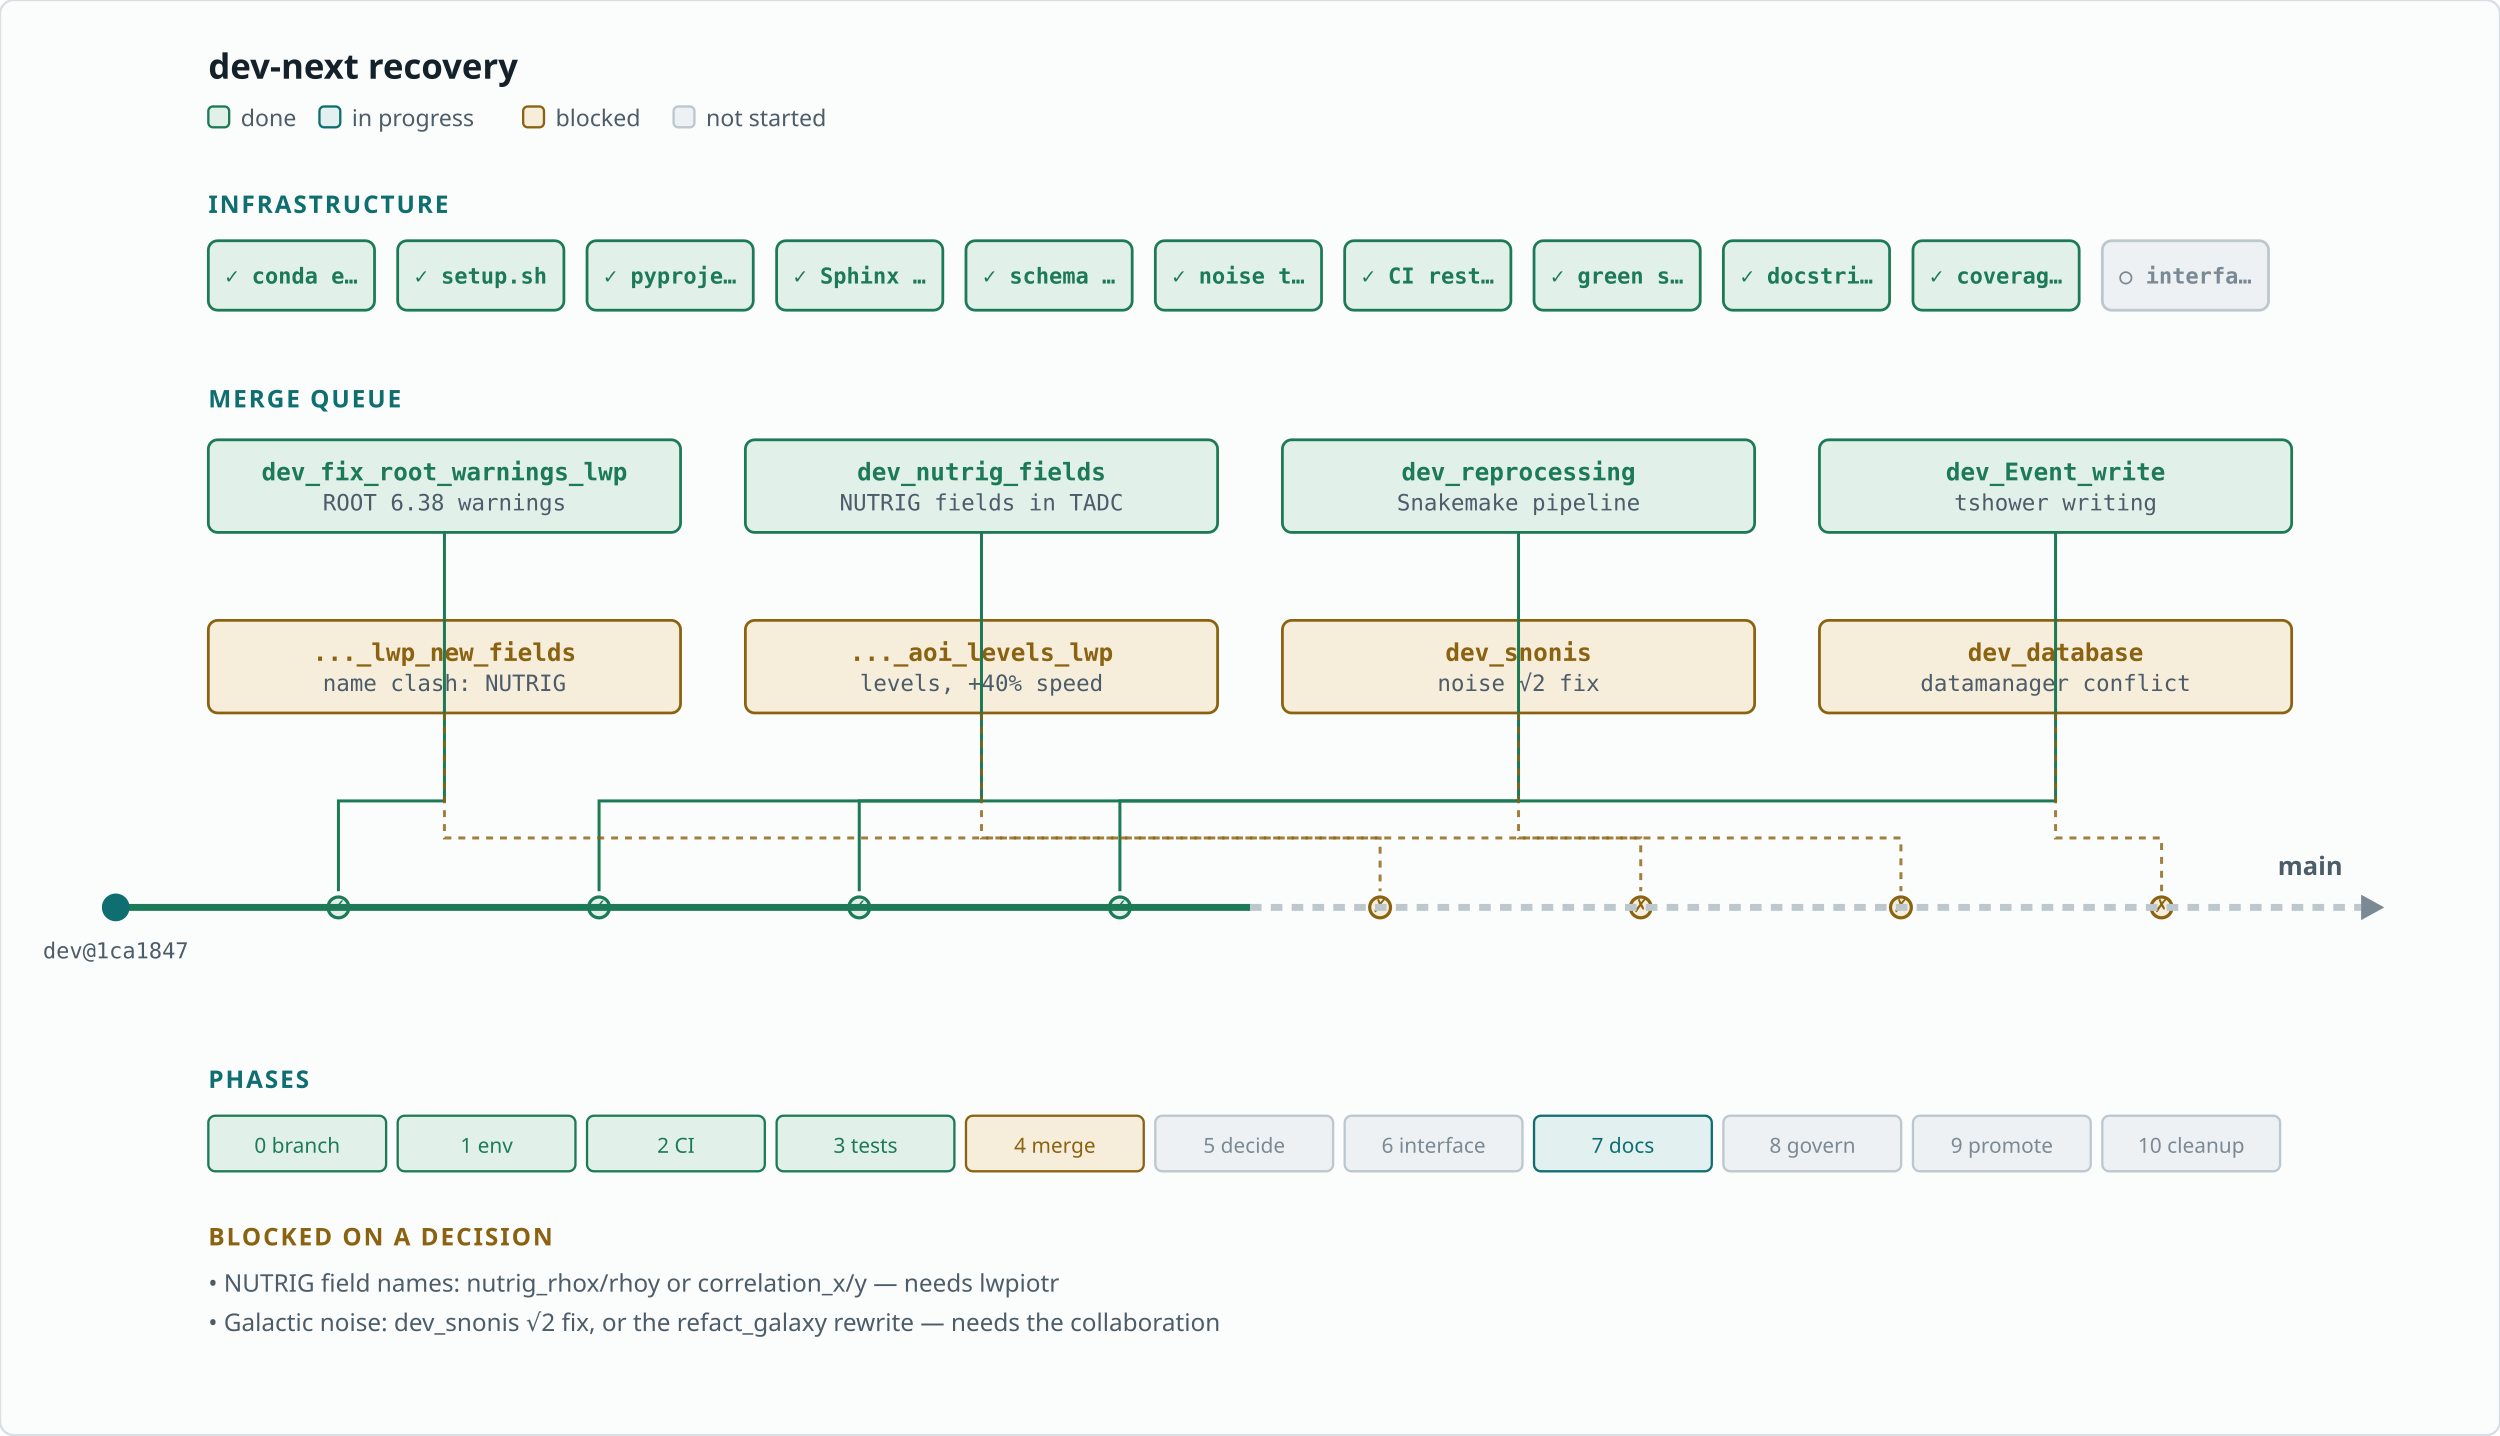
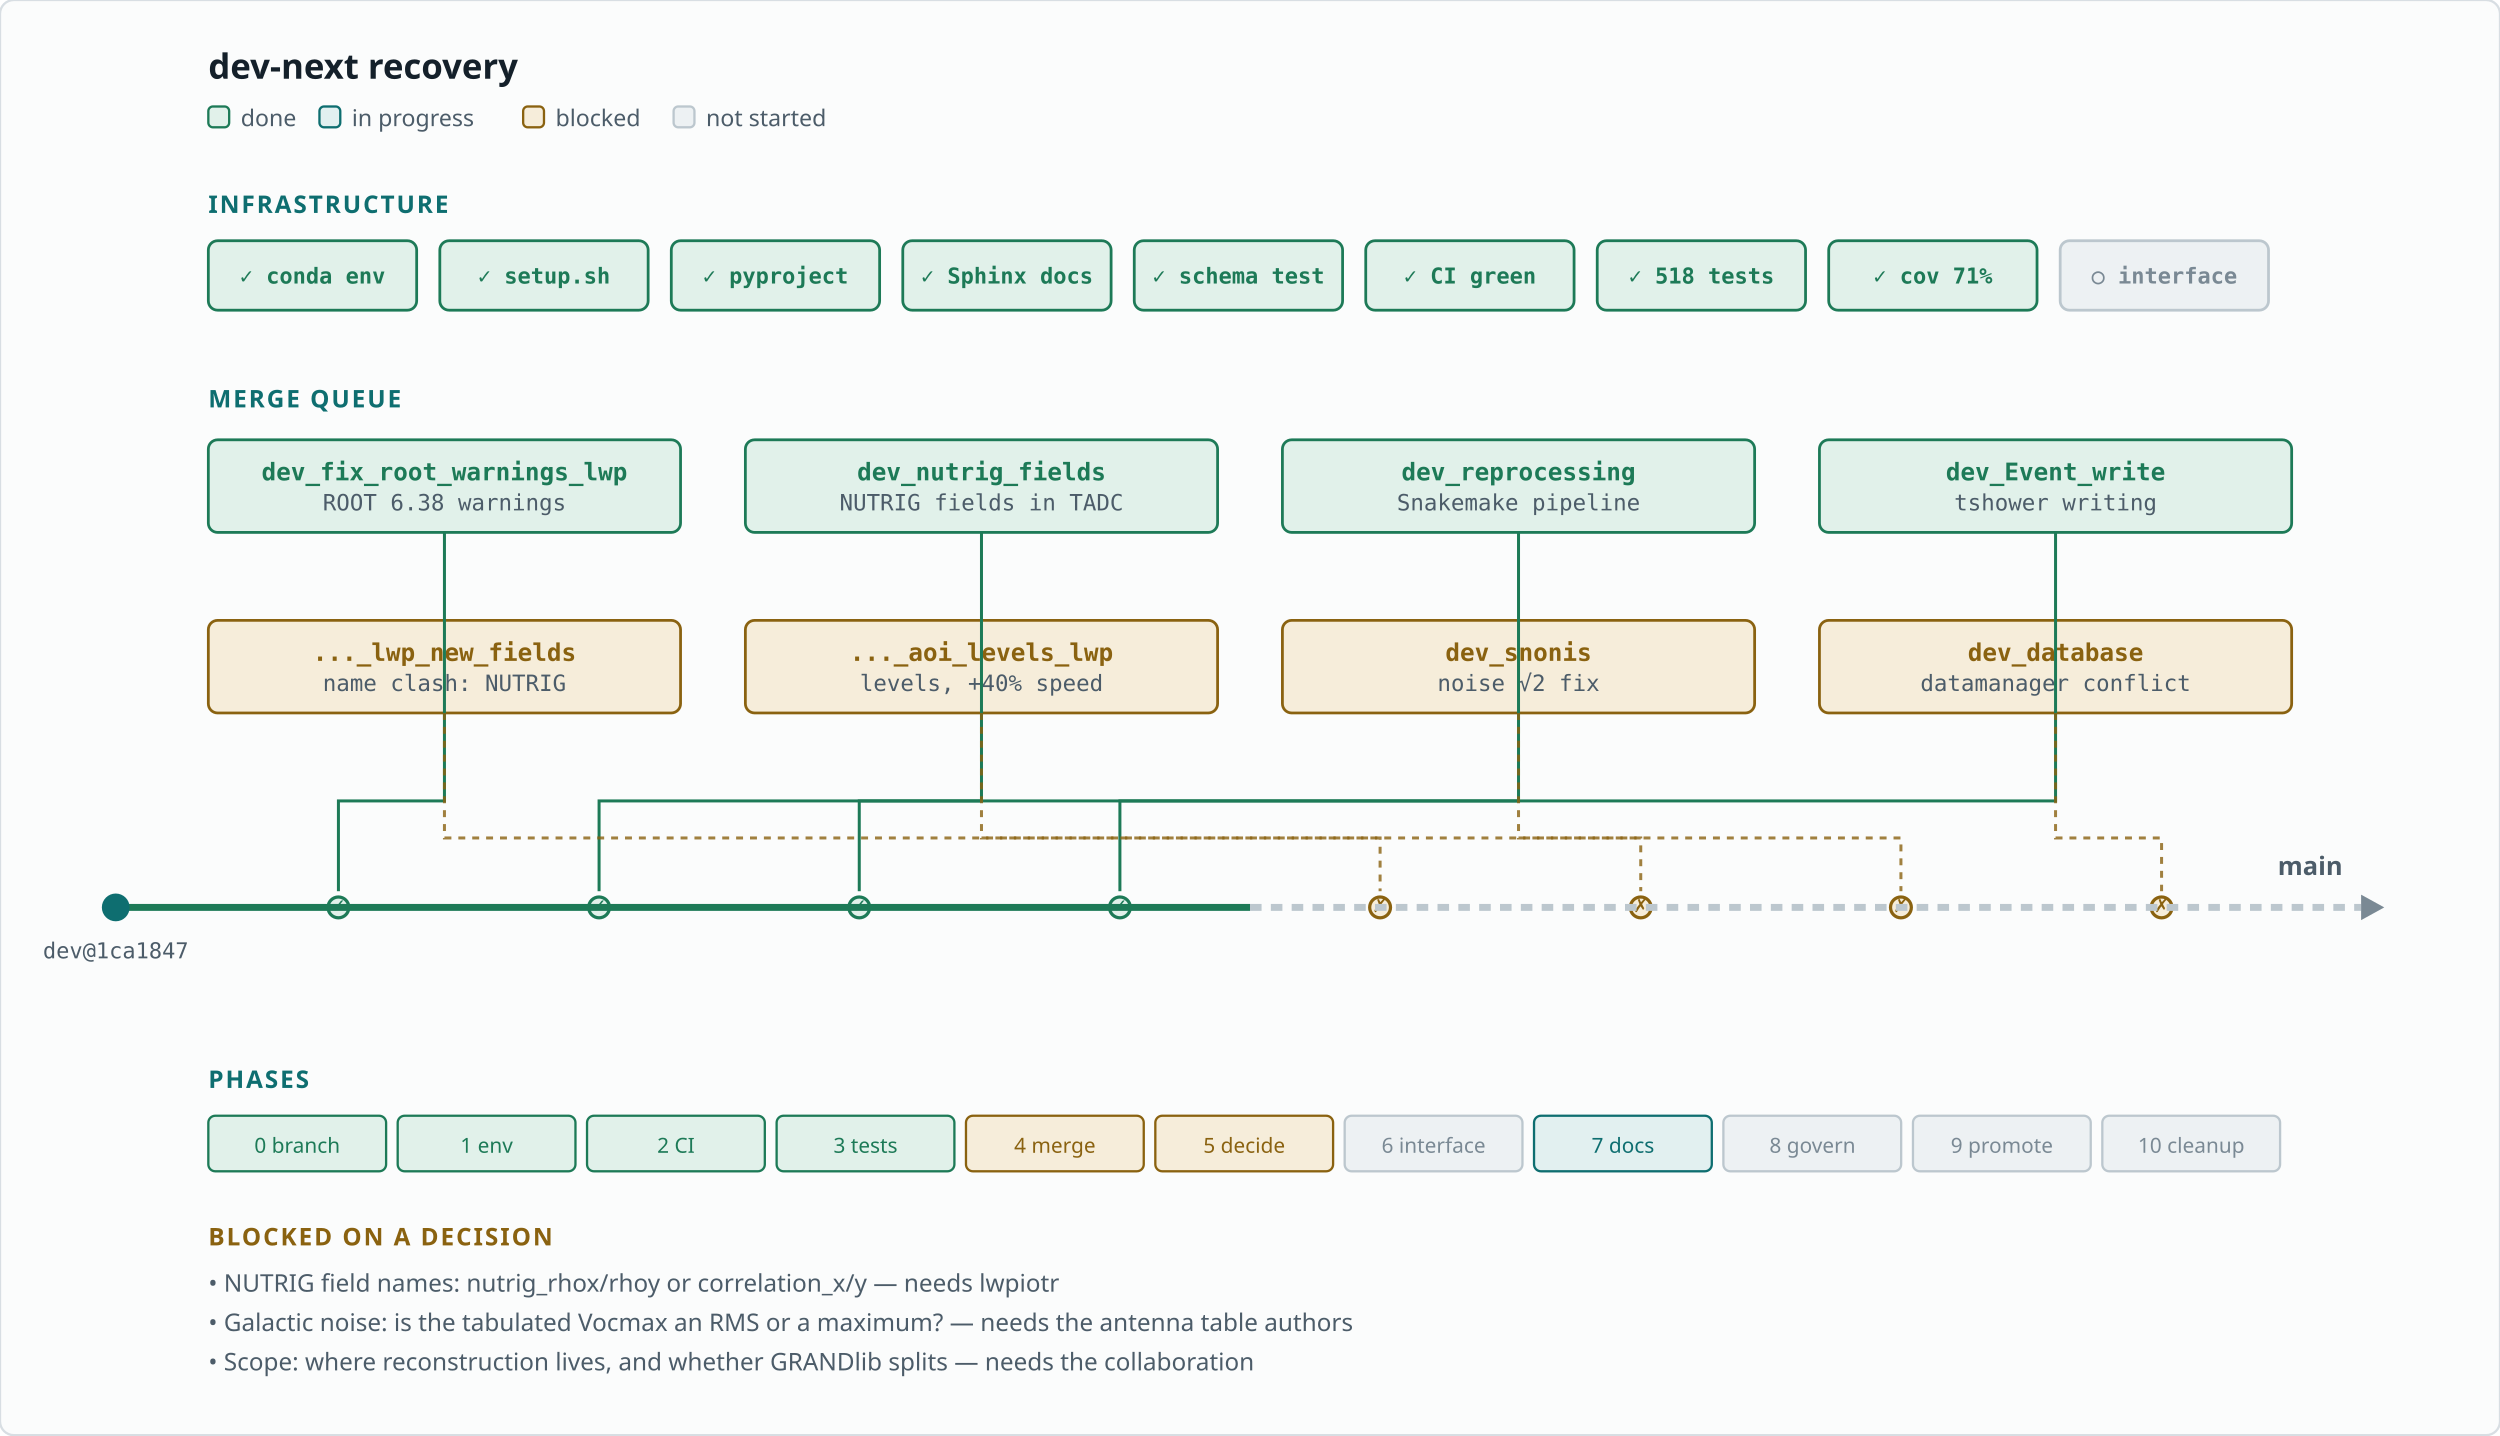
<svg xmlns="http://www.w3.org/2000/svg" viewBox="0 0 1080 620" width="100%" font-family="IBM Plex Sans, sans-serif">
  <rect width="1080" height="620" rx="6" fill="#FBFCFC" stroke="#D8DEE3" />
  <text x="90" y="34" font-size="15" font-weight="600" fill="#14202A">dev-next recovery</text>
  <rect x="90" y="46" width="9" height="9" rx="2" fill="#E1F1EA" stroke="#1D7A57" />
  <text x="104" y="54.5" font-size="10" fill="#4C5C69">done</text>
  <rect x="138" y="46" width="9" height="9" rx="2" fill="#E2F0F0" stroke="#0E6E70" />
  <text x="152" y="54.5" font-size="10" fill="#4C5C69">in progress</text>
  <rect x="226" y="46" width="9" height="9" rx="2" fill="#F6EDDA" stroke="#8A6210" />
  <text x="240" y="54.5" font-size="10" fill="#4C5C69">blocked</text>
  <rect x="291" y="46" width="9" height="9" rx="2" fill="#EDF1F3" stroke="#BCC7CE" />
  <text x="305" y="54.5" font-size="10" fill="#4C5C69">not started</text>
  <text x="90" y="92" font-size="10.5" font-weight="600" fill="#0E6E70" letter-spacing="0.08em">INFRASTRUCTURE</text>
-   <rect x="90.0" y="104.0" width="71.8" height="30.0" rx="4" fill="#E1F1EA" stroke="#1D7A57" stroke-width="1.2" />
-   <text x="125.9" y="122.5" font-family="IBM Plex Mono, monospace" font-size="9.5" font-weight="600" fill="#1D7A57" text-anchor="middle">✓ conda e…</text>
-   <rect x="171.8" y="104.0" width="71.8" height="30.0" rx="4" fill="#E1F1EA" stroke="#1D7A57" stroke-width="1.2" />
-   <text x="207.7" y="122.5" font-family="IBM Plex Mono, monospace" font-size="9.5" font-weight="600" fill="#1D7A57" text-anchor="middle">✓ setup.sh</text>
-   <rect x="253.6" y="104.0" width="71.8" height="30.0" rx="4" fill="#E1F1EA" stroke="#1D7A57" stroke-width="1.2" />
-   <text x="289.5" y="122.5" font-family="IBM Plex Mono, monospace" font-size="9.5" font-weight="600" fill="#1D7A57" text-anchor="middle">✓ pyproje…</text>
-   <rect x="335.5" y="104.0" width="71.8" height="30.0" rx="4" fill="#E1F1EA" stroke="#1D7A57" stroke-width="1.2" />
-   <text x="371.4" y="122.5" font-family="IBM Plex Mono, monospace" font-size="9.5" font-weight="600" fill="#1D7A57" text-anchor="middle">✓ Sphinx …</text>
-   <rect x="417.3" y="104.0" width="71.8" height="30.0" rx="4" fill="#E1F1EA" stroke="#1D7A57" stroke-width="1.2" />
-   <text x="453.2" y="122.5" font-family="IBM Plex Mono, monospace" font-size="9.5" font-weight="600" fill="#1D7A57" text-anchor="middle">✓ schema …</text>
-   <rect x="499.1" y="104.0" width="71.8" height="30.0" rx="4" fill="#E1F1EA" stroke="#1D7A57" stroke-width="1.2" />
-   <text x="535.0" y="122.5" font-family="IBM Plex Mono, monospace" font-size="9.5" font-weight="600" fill="#1D7A57" text-anchor="middle">✓ noise t…</text>
-   <rect x="580.9" y="104.0" width="71.8" height="30.0" rx="4" fill="#E1F1EA" stroke="#1D7A57" stroke-width="1.2" />
-   <text x="616.8" y="122.5" font-family="IBM Plex Mono, monospace" font-size="9.5" font-weight="600" fill="#1D7A57" text-anchor="middle">✓ CI rest…</text>
-   <rect x="662.7" y="104.0" width="71.8" height="30.0" rx="4" fill="#E1F1EA" stroke="#1D7A57" stroke-width="1.2" />
-   <text x="698.6" y="122.5" font-family="IBM Plex Mono, monospace" font-size="9.5" font-weight="600" fill="#1D7A57" text-anchor="middle">✓ green s…</text>
-   <rect x="744.5" y="104.0" width="71.8" height="30.0" rx="4" fill="#E1F1EA" stroke="#1D7A57" stroke-width="1.2" />
-   <text x="780.5" y="122.5" font-family="IBM Plex Mono, monospace" font-size="9.5" font-weight="600" fill="#1D7A57" text-anchor="middle">✓ docstri…</text>
-   <rect x="826.4" y="104.0" width="71.8" height="30.0" rx="4" fill="#E1F1EA" stroke="#1D7A57" stroke-width="1.2" />
-   <text x="862.3" y="122.5" font-family="IBM Plex Mono, monospace" font-size="9.5" font-weight="600" fill="#1D7A57" text-anchor="middle">✓ coverag…</text>
-   <rect x="908.2" y="104.0" width="71.8" height="30.0" rx="4" fill="#EDF1F3" stroke="#BCC7CE" stroke-width="1.2" />
-   <text x="944.1" y="122.5" font-family="IBM Plex Mono, monospace" font-size="9.5" font-weight="600" fill="#7A8994" text-anchor="middle">○ interfa…</text>
+   <rect x="90.0" y="104.0" width="90.0" height="30.0" rx="4" fill="#E1F1EA" stroke="#1D7A57" stroke-width="1.2" />
+   <text x="135.0" y="122.5" font-family="IBM Plex Mono, monospace" font-size="9.5" font-weight="600" fill="#1D7A57" text-anchor="middle">✓ conda env</text>
+   <rect x="190.0" y="104.0" width="90.0" height="30.0" rx="4" fill="#E1F1EA" stroke="#1D7A57" stroke-width="1.2" />
+   <text x="235.0" y="122.5" font-family="IBM Plex Mono, monospace" font-size="9.5" font-weight="600" fill="#1D7A57" text-anchor="middle">✓ setup.sh</text>
+   <rect x="290.0" y="104.0" width="90.0" height="30.0" rx="4" fill="#E1F1EA" stroke="#1D7A57" stroke-width="1.2" />
+   <text x="335.0" y="122.5" font-family="IBM Plex Mono, monospace" font-size="9.5" font-weight="600" fill="#1D7A57" text-anchor="middle">✓ pyproject</text>
+   <rect x="390.0" y="104.0" width="90.0" height="30.0" rx="4" fill="#E1F1EA" stroke="#1D7A57" stroke-width="1.2" />
+   <text x="435.0" y="122.5" font-family="IBM Plex Mono, monospace" font-size="9.5" font-weight="600" fill="#1D7A57" text-anchor="middle">✓ Sphinx docs</text>
+   <rect x="490.0" y="104.0" width="90.0" height="30.0" rx="4" fill="#E1F1EA" stroke="#1D7A57" stroke-width="1.2" />
+   <text x="535.0" y="122.5" font-family="IBM Plex Mono, monospace" font-size="9.5" font-weight="600" fill="#1D7A57" text-anchor="middle">✓ schema test</text>
+   <rect x="590.0" y="104.0" width="90.0" height="30.0" rx="4" fill="#E1F1EA" stroke="#1D7A57" stroke-width="1.2" />
+   <text x="635.0" y="122.5" font-family="IBM Plex Mono, monospace" font-size="9.5" font-weight="600" fill="#1D7A57" text-anchor="middle">✓ CI green</text>
+   <rect x="690.0" y="104.0" width="90.0" height="30.0" rx="4" fill="#E1F1EA" stroke="#1D7A57" stroke-width="1.2" />
+   <text x="735.0" y="122.5" font-family="IBM Plex Mono, monospace" font-size="9.5" font-weight="600" fill="#1D7A57" text-anchor="middle">✓ 518 tests</text>
+   <rect x="790.0" y="104.0" width="90.0" height="30.0" rx="4" fill="#E1F1EA" stroke="#1D7A57" stroke-width="1.2" />
+   <text x="835.0" y="122.5" font-family="IBM Plex Mono, monospace" font-size="9.5" font-weight="600" fill="#1D7A57" text-anchor="middle">✓ cov 71%</text>
+   <rect x="890.0" y="104.0" width="90.0" height="30.0" rx="4" fill="#EDF1F3" stroke="#BCC7CE" stroke-width="1.2" />
+   <text x="935.0" y="122.5" font-family="IBM Plex Mono, monospace" font-size="9.5" font-weight="600" fill="#7A8994" text-anchor="middle">○ interface</text>
  <text x="90" y="176" font-size="10.5" font-weight="600" fill="#0E6E70" letter-spacing="0.08em">MERGE QUEUE</text>
  <rect x="90.0" y="190.0" width="204.0" height="40.0" rx="4" fill="#E1F1EA" stroke="#1D7A57" stroke-width="1.2" />
  <text x="192.0" y="207.5" font-family="IBM Plex Mono, monospace" font-size="10.5" font-weight="600" fill="#1D7A57" text-anchor="middle">dev_fix_root_warnings_lwp</text>
  <text x="192.0" y="220.5" font-family="IBM Plex Mono, monospace" font-size="9.7" font-weight="400" fill="#4C5C69" text-anchor="middle">ROOT 6.38 warnings</text>
  <rect x="322.0" y="190.0" width="204.0" height="40.0" rx="4" fill="#E1F1EA" stroke="#1D7A57" stroke-width="1.2" />
  <text x="424.0" y="207.5" font-family="IBM Plex Mono, monospace" font-size="10.5" font-weight="600" fill="#1D7A57" text-anchor="middle">dev_nutrig_fields</text>
  <text x="424.0" y="220.5" font-family="IBM Plex Mono, monospace" font-size="9.7" font-weight="400" fill="#4C5C69" text-anchor="middle">NUTRIG fields in TADC</text>
  <rect x="554.0" y="190.0" width="204.0" height="40.0" rx="4" fill="#E1F1EA" stroke="#1D7A57" stroke-width="1.2" />
  <text x="656.0" y="207.5" font-family="IBM Plex Mono, monospace" font-size="10.5" font-weight="600" fill="#1D7A57" text-anchor="middle">dev_reprocessing</text>
  <text x="656.0" y="220.5" font-family="IBM Plex Mono, monospace" font-size="9.7" font-weight="400" fill="#4C5C69" text-anchor="middle">Snakemake pipeline</text>
  <rect x="786.0" y="190.0" width="204.0" height="40.0" rx="4" fill="#E1F1EA" stroke="#1D7A57" stroke-width="1.2" />
  <text x="888.0" y="207.5" font-family="IBM Plex Mono, monospace" font-size="10.5" font-weight="600" fill="#1D7A57" text-anchor="middle">dev_Event_write</text>
  <text x="888.0" y="220.5" font-family="IBM Plex Mono, monospace" font-size="9.7" font-weight="400" fill="#4C5C69" text-anchor="middle">tshower writing</text>
  <rect x="90.0" y="268.0" width="204.0" height="40.0" rx="4" fill="#F6EDDA" stroke="#8A6210" stroke-width="1.2" />
  <text x="192.0" y="285.5" font-family="IBM Plex Mono, monospace" font-size="10.5" font-weight="600" fill="#8A6210" text-anchor="middle">..._lwp_new_fields</text>
  <text x="192.0" y="298.5" font-family="IBM Plex Mono, monospace" font-size="9.7" font-weight="400" fill="#4C5C69" text-anchor="middle">name clash: NUTRIG</text>
  <rect x="322.0" y="268.0" width="204.0" height="40.0" rx="4" fill="#F6EDDA" stroke="#8A6210" stroke-width="1.2" />
  <text x="424.0" y="285.5" font-family="IBM Plex Mono, monospace" font-size="10.5" font-weight="600" fill="#8A6210" text-anchor="middle">..._aoi_levels_lwp</text>
  <text x="424.0" y="298.5" font-family="IBM Plex Mono, monospace" font-size="9.7" font-weight="400" fill="#4C5C69" text-anchor="middle">levels, +40% speed</text>
  <rect x="554.0" y="268.0" width="204.0" height="40.0" rx="4" fill="#F6EDDA" stroke="#8A6210" stroke-width="1.2" />
  <text x="656.0" y="285.5" font-family="IBM Plex Mono, monospace" font-size="10.5" font-weight="600" fill="#8A6210" text-anchor="middle">dev_snonis</text>
  <text x="656.0" y="298.5" font-family="IBM Plex Mono, monospace" font-size="9.7" font-weight="400" fill="#4C5C69" text-anchor="middle">noise √2 fix</text>
  <rect x="786.0" y="268.0" width="204.0" height="40.0" rx="4" fill="#F6EDDA" stroke="#8A6210" stroke-width="1.2" />
  <text x="888.0" y="285.5" font-family="IBM Plex Mono, monospace" font-size="10.5" font-weight="600" fill="#8A6210" text-anchor="middle">dev_database</text>
  <text x="888.0" y="298.5" font-family="IBM Plex Mono, monospace" font-size="9.7" font-weight="400" fill="#4C5C69" text-anchor="middle">datamanager conflict</text>
  <path d="M 192.0 230.0 L 192.0 346.0 L 146.2 346.0 L 146.2 385.0" stroke="#1D7A57" stroke-width="1.3" fill="none" />
  <circle cx="146.2" cy="392" r="4.5" fill="#E1F1EA" stroke="#1D7A57" stroke-width="1.4" />
  <text x="146.2" y="394" font-size="8" font-weight="700" fill="#1D7A57" text-anchor="middle">✓</text>
  <path d="M 424.0 230.0 L 424.0 346.0 L 258.8 346.0 L 258.8 385.0" stroke="#1D7A57" stroke-width="1.3" fill="none" />
  <circle cx="258.8" cy="392" r="4.5" fill="#E1F1EA" stroke="#1D7A57" stroke-width="1.4" />
  <text x="258.8" y="394" font-size="8" font-weight="700" fill="#1D7A57" text-anchor="middle">✓</text>
  <path d="M 656.0 230.0 L 656.0 346.0 L 371.2 346.0 L 371.2 385.0" stroke="#1D7A57" stroke-width="1.3" fill="none" />
  <circle cx="371.2" cy="392" r="4.5" fill="#E1F1EA" stroke="#1D7A57" stroke-width="1.4" />
  <text x="371.2" y="394" font-size="8" font-weight="700" fill="#1D7A57" text-anchor="middle">✓</text>
  <path d="M 888.0 230.0 L 888.0 346.0 L 483.8 346.0 L 483.8 385.0" stroke="#1D7A57" stroke-width="1.3" fill="none" />
  <circle cx="483.8" cy="392" r="4.5" fill="#E1F1EA" stroke="#1D7A57" stroke-width="1.4" />
  <text x="483.8" y="394" font-size="8" font-weight="700" fill="#1D7A57" text-anchor="middle">✓</text>
  <path d="M 192.0 308.0 L 192.0 362.0 L 596.2 362.0 L 596.2 385.0" stroke="#8A6210" stroke-width="1.3" fill="none" stroke-dasharray="3 3" opacity="0.8" />
  <circle cx="596.2" cy="392" r="4.5" fill="#F6EDDA" stroke="#8A6210" stroke-width="1.4" />
  <text x="596.2" y="394" font-size="8" font-weight="700" fill="#8A6210" text-anchor="middle">✗</text>
  <path d="M 424.0 308.0 L 424.0 362.0 L 708.8 362.0 L 708.8 385.0" stroke="#8A6210" stroke-width="1.3" fill="none" stroke-dasharray="3 3" opacity="0.8" />
  <circle cx="708.8" cy="392" r="4.5" fill="#F6EDDA" stroke="#8A6210" stroke-width="1.4" />
  <text x="708.8" y="394" font-size="8" font-weight="700" fill="#8A6210" text-anchor="middle">✗</text>
  <path d="M 656.0 308.0 L 656.0 362.0 L 821.2 362.0 L 821.2 385.0" stroke="#8A6210" stroke-width="1.3" fill="none" stroke-dasharray="3 3" opacity="0.8" />
  <circle cx="821.2" cy="392" r="4.5" fill="#F6EDDA" stroke="#8A6210" stroke-width="1.4" />
  <text x="821.2" y="394" font-size="8" font-weight="700" fill="#8A6210" text-anchor="middle">✗</text>
  <path d="M 888.0 308.0 L 888.0 362.0 L 933.8 362.0 L 933.8 385.0" stroke="#8A6210" stroke-width="1.3" fill="none" stroke-dasharray="3 3" opacity="0.8" />
  <circle cx="933.8" cy="392" r="4.5" fill="#F6EDDA" stroke="#8A6210" stroke-width="1.4" />
  <text x="933.8" y="394" font-size="8" font-weight="700" fill="#8A6210" text-anchor="middle">✗</text>
  <line x1="50" y1="392" x2="540.0" y2="392" stroke="#1D7A57" stroke-width="3" />
  <line x1="540.0" y1="392" x2="1020" y2="392" stroke="#BCC7CE" stroke-width="3" stroke-dasharray="5 4" />
  <circle cx="50" cy="392" r="6" fill="#0E6E70" />
  <text x="50" y="414" font-size="9.5" font-family="IBM Plex Mono, monospace" fill="#4C5C69" text-anchor="middle">dev@1ca1847</text>
  <path d="M 1030 392 l -10 -5.5 l 0 11 z" fill="#7A8994" />
  <text x="998" y="378" font-size="11" font-weight="600" fill="#4C5C69" text-anchor="middle">main</text>
  <text x="90" y="470" font-size="10.5" font-weight="600" fill="#0E6E70" letter-spacing="0.08em">PHASES</text>
  <rect x="90.0" y="482" width="76.8" height="24" rx="3" fill="#E1F1EA" stroke="#1D7A57" />
  <text x="128.4" y="498" font-size="9" fill="#1D7A57" text-anchor="middle">0 branch</text>
  <rect x="171.8" y="482" width="76.8" height="24" rx="3" fill="#E1F1EA" stroke="#1D7A57" />
  <text x="210.2" y="498" font-size="9" fill="#1D7A57" text-anchor="middle">1 env</text>
  <rect x="253.6" y="482" width="76.8" height="24" rx="3" fill="#E1F1EA" stroke="#1D7A57" />
  <text x="292.0" y="498" font-size="9" fill="#1D7A57" text-anchor="middle">2 CI</text>
  <rect x="335.5" y="482" width="76.8" height="24" rx="3" fill="#E1F1EA" stroke="#1D7A57" />
  <text x="373.9" y="498" font-size="9" fill="#1D7A57" text-anchor="middle">3 tests</text>
  <rect x="417.3" y="482" width="76.8" height="24" rx="3" fill="#F6EDDA" stroke="#8A6210" />
  <text x="455.7" y="498" font-size="9" fill="#8A6210" text-anchor="middle">4 merge</text>
-   <rect x="499.1" y="482" width="76.8" height="24" rx="3" fill="#EDF1F3" stroke="#BCC7CE" />
-   <text x="537.5" y="498" font-size="9" fill="#7A8994" text-anchor="middle">5 decide</text>
+   <rect x="499.1" y="482" width="76.8" height="24" rx="3" fill="#F6EDDA" stroke="#8A6210" />
+   <text x="537.5" y="498" font-size="9" fill="#8A6210" text-anchor="middle">5 decide</text>
  <rect x="580.9" y="482" width="76.8" height="24" rx="3" fill="#EDF1F3" stroke="#BCC7CE" />
  <text x="619.3" y="498" font-size="9" fill="#7A8994" text-anchor="middle">6 interface</text>
  <rect x="662.7" y="482" width="76.8" height="24" rx="3" fill="#E2F0F0" stroke="#0E6E70" />
  <text x="701.1" y="498" font-size="9" fill="#0E6E70" text-anchor="middle">7 docs</text>
  <rect x="744.5" y="482" width="76.8" height="24" rx="3" fill="#EDF1F3" stroke="#BCC7CE" />
  <text x="783.0" y="498" font-size="9" fill="#7A8994" text-anchor="middle">8 govern</text>
  <rect x="826.4" y="482" width="76.8" height="24" rx="3" fill="#EDF1F3" stroke="#BCC7CE" />
  <text x="864.8" y="498" font-size="9" fill="#7A8994" text-anchor="middle">9 promote</text>
  <rect x="908.2" y="482" width="76.8" height="24" rx="3" fill="#EDF1F3" stroke="#BCC7CE" />
  <text x="946.6" y="498" font-size="9" fill="#7A8994" text-anchor="middle">10 cleanup</text>
  <text x="90" y="538" font-size="10.5" font-weight="600" fill="#8A6210" letter-spacing="0.08em">BLOCKED ON A DECISION</text>
  <text x="90" y="558" font-size="10.5" fill="#4C5C69">• NUTRIG field names: nutrig_rhox/rhoy or correlation_x/y — needs lwpiotr</text>
-   <text x="90" y="575" font-size="10.5" fill="#4C5C69">• Galactic noise: dev_snonis √2 fix, or the refact_galaxy rewrite — needs the collaboration</text>
+   <text x="90" y="575" font-size="10.5" fill="#4C5C69">• Galactic noise: is the tabulated Vocmax an RMS or a maximum? — needs the antenna table authors</text>
+   <text x="90" y="592" font-size="10.5" fill="#4C5C69">• Scope: where reconstruction lives, and whether GRANDlib splits — needs the collaboration</text>
</svg>
